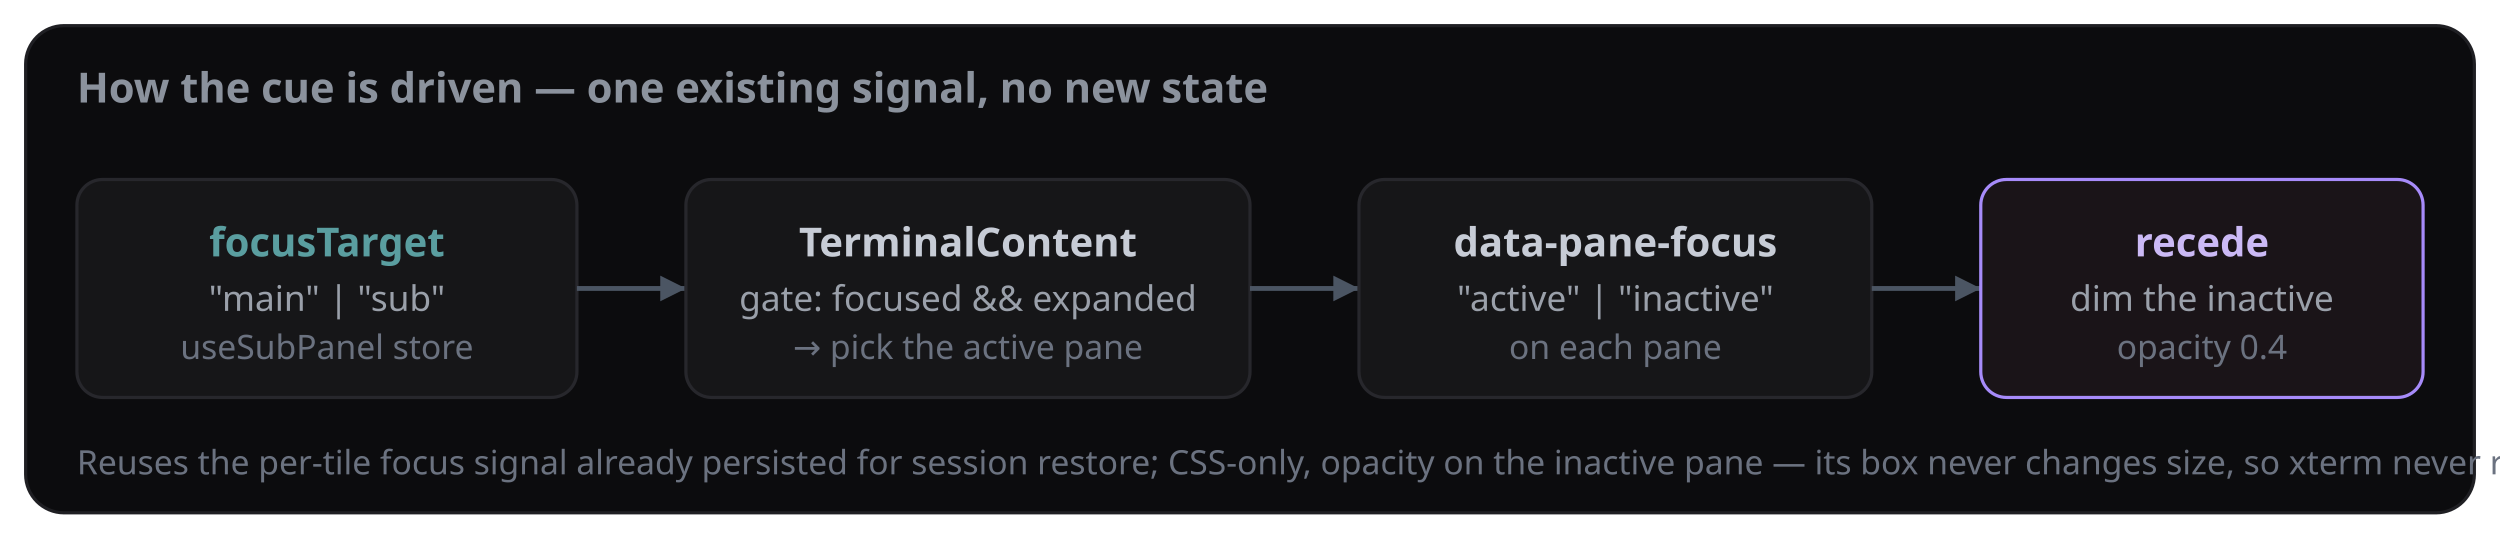
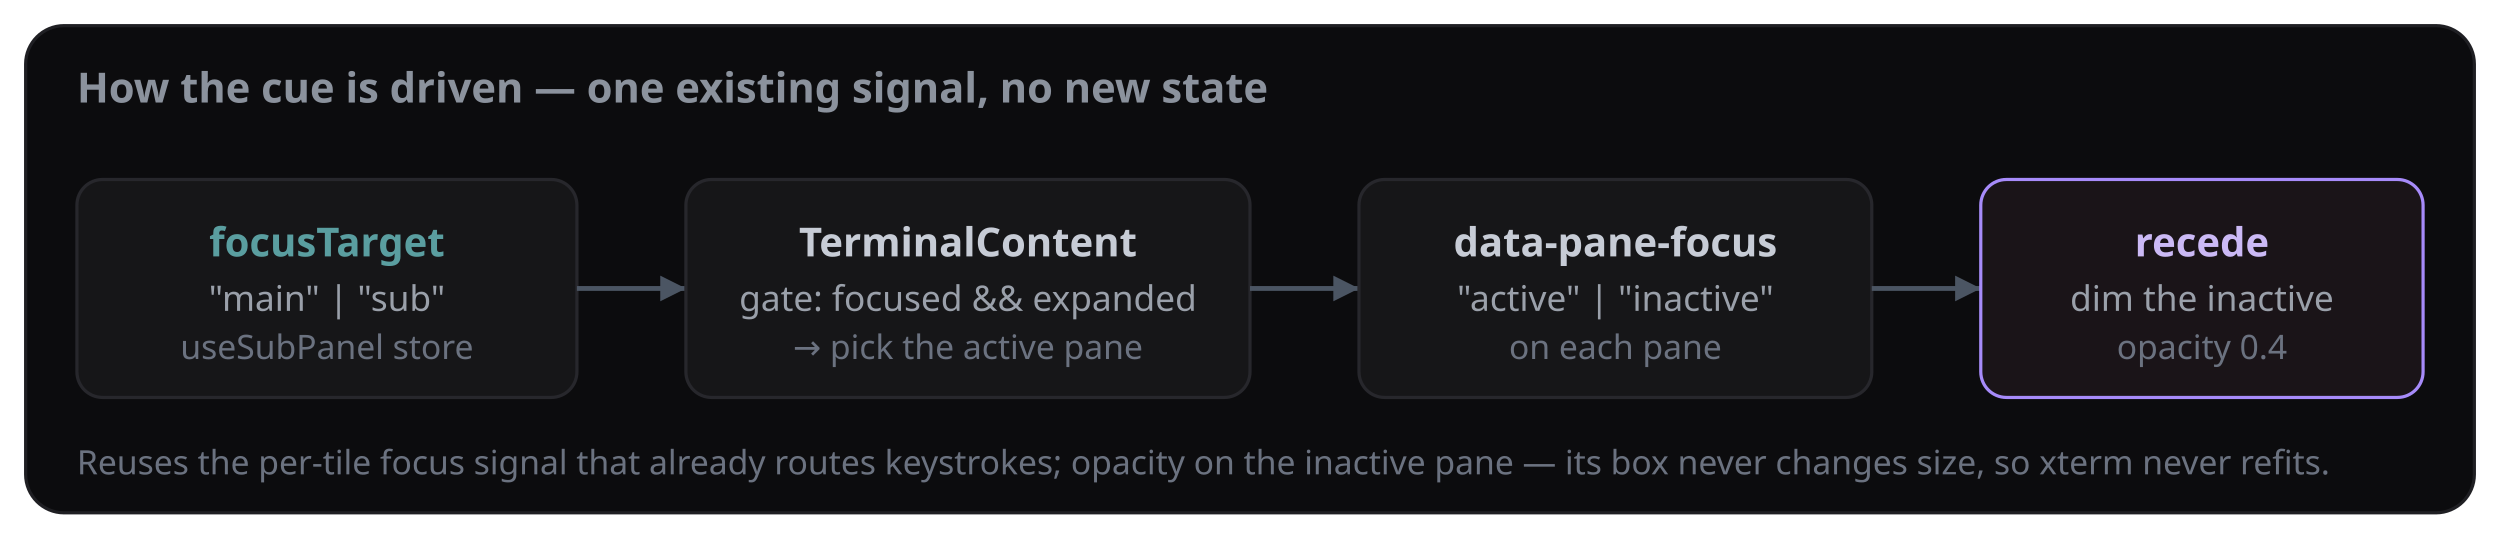
<svg xmlns="http://www.w3.org/2000/svg" viewBox="0 0 780 168" font-family="ui-sans-serif, system-ui, sans-serif">
  <rect x="8" y="8" width="764" height="152" rx="12" fill="#0c0c0e" stroke="#1f1f23" />
  <text x="24" y="32" fill="#8b929d" font-size="13" font-weight="600">How the cue is driven — one existing signal, no new state</text>
  <rect x="24" y="56" width="156" height="68" rx="8" fill="#161618" stroke="#27272c" />
  <text x="102" y="80" fill="#5a9ea0" font-size="12.5" font-weight="600" text-anchor="middle">focusTarget</text>
  <text x="102" y="97" fill="#9aa0aa" font-size="11" text-anchor="middle">"main" | "sub"</text>
  <text x="102" y="112" fill="#6b7280" font-size="10.5" text-anchor="middle">useSubPanel store</text>
  <line x1="180" y1="90" x2="214" y2="90" stroke="#4b5563" stroke-width="1.5" />
  <polygon points="214,90 206,86 206,94" fill="#4b5563" />
  <rect x="214" y="56" width="176" height="68" rx="8" fill="#161618" stroke="#27272c" />
  <text x="302" y="80" fill="#c7ccd6" font-size="12.5" font-weight="600" text-anchor="middle">TerminalContent</text>
  <text x="302" y="97" fill="#9aa0aa" font-size="11" text-anchor="middle">gate: focused &amp;&amp; expanded</text>
  <text x="302" y="112" fill="#6b7280" font-size="10.5" text-anchor="middle">→ pick the active pane</text>
  <line x1="390" y1="90" x2="424" y2="90" stroke="#4b5563" stroke-width="1.5" />
  <polygon points="424,90 416,86 416,94" fill="#4b5563" />
  <rect x="424" y="56" width="160" height="68" rx="8" fill="#161618" stroke="#27272c" />
  <text x="504" y="80" fill="#c7ccd6" font-size="12.5" font-weight="600" text-anchor="middle">data-pane-focus</text>
  <text x="504" y="97" fill="#9aa0aa" font-size="11" text-anchor="middle">"active" | "inactive"</text>
  <text x="504" y="112" fill="#6b7280" font-size="10.5" text-anchor="middle">on each pane</text>
  <line x1="584" y1="90" x2="618" y2="90" stroke="#4b5563" stroke-width="1.5" />
  <polygon points="618,90 610,86 610,94" fill="#4b5563" />
  <rect x="618" y="56" width="138" height="68" rx="8" fill="#1a1418" stroke="#a78bfa" />
  <text x="687" y="80" fill="#cbb9f5" font-size="12.5" font-weight="600" text-anchor="middle">recede</text>
  <text x="687" y="97" fill="#9aa0aa" font-size="11" text-anchor="middle">dim the inactive</text>
  <text x="687" y="112" fill="#6b7280" font-size="10.5" text-anchor="middle">opacity 0.4</text>
-   <text x="24" y="148" fill="#6b7280" font-size="10.5">Reuses the per-tile focus signal already persisted for session restore; CSS-only, opacity on the inactive pane — its box never changes size, so xterm never refits.</text>
+   <text x="24" y="148" fill="#6b7280" font-size="10.5">Reuses the per-tile focus signal that already routes keystrokes; opacity on the inactive pane — its box never changes size, so xterm never refits.</text>
</svg>
